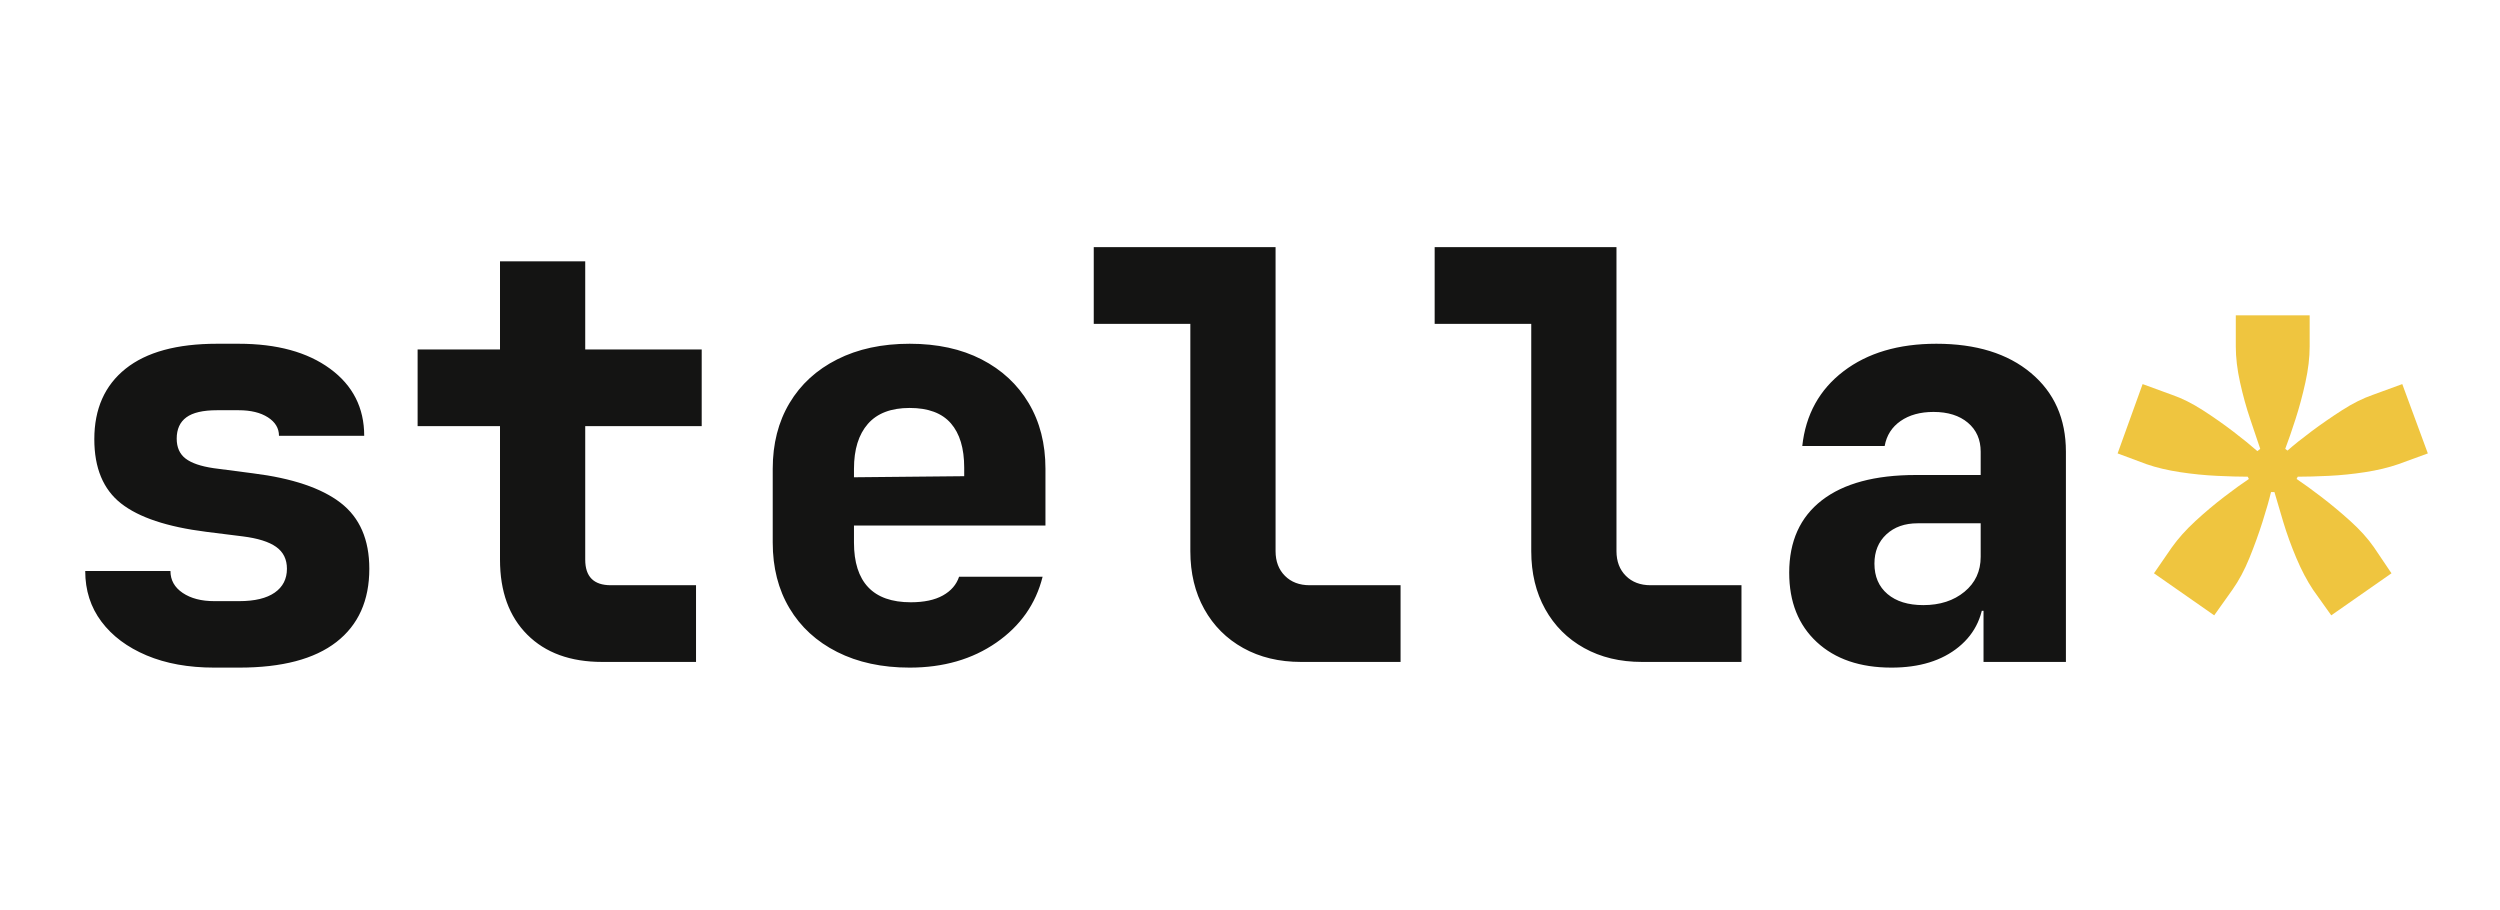
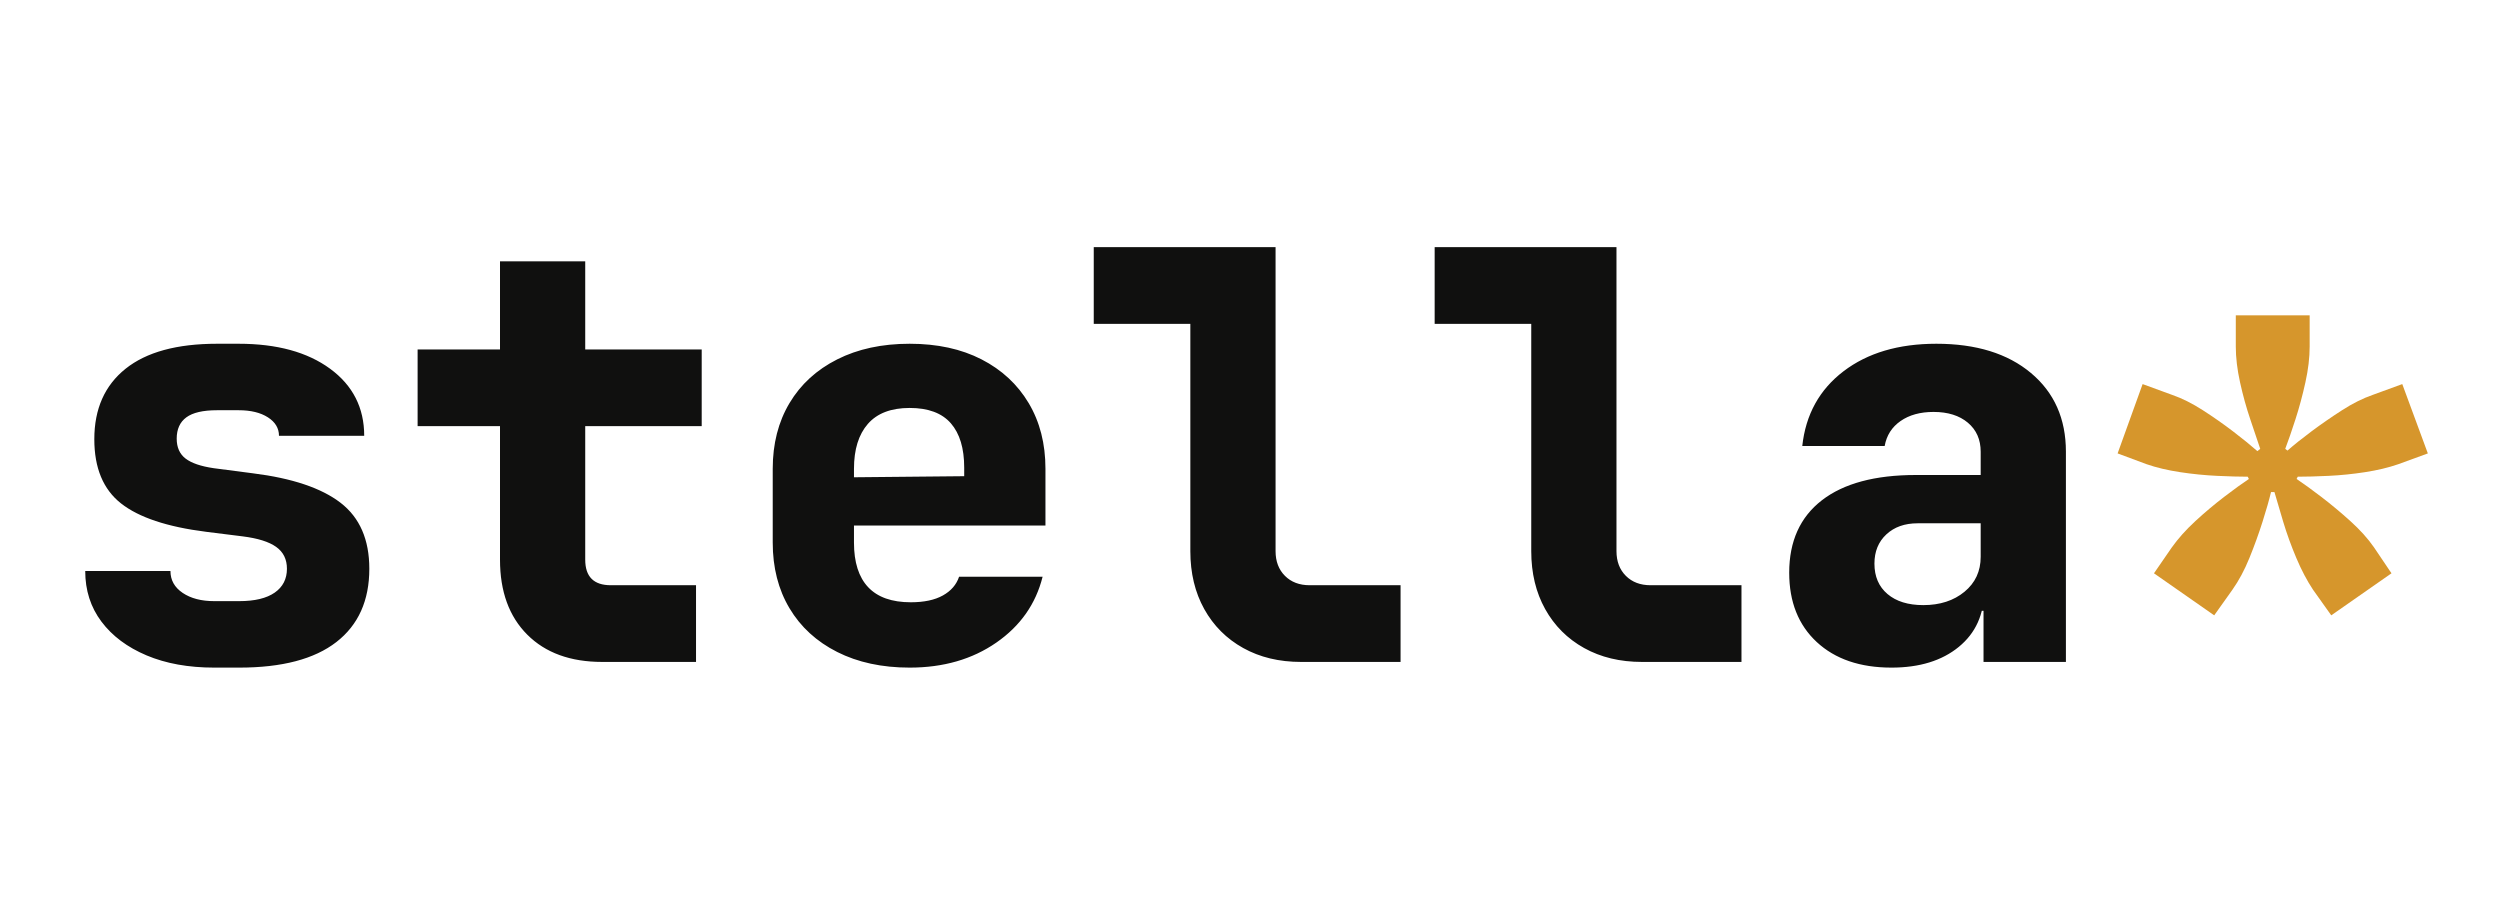
<svg xmlns="http://www.w3.org/2000/svg" width="264" height="96" viewBox="0 0 264 96" fill="none">
-   <path d="M22.62 70.5Q18.54 70.5 15.48 69.21Q12.42 67.92 10.71 65.64Q9.0 63.36 9.0 60.3H18.0Q18.0 61.74 19.29 62.61Q20.58 63.48 22.62 63.48H25.26Q27.72 63.48 29.01 62.58Q30.3 61.68 30.3 60.06Q30.3 58.56 29.16 57.75Q28.02 56.94 25.62 56.64L21.78 56.16Q15.6 55.38 12.78 53.16Q9.96 50.94 9.96 46.38Q9.96 41.58 13.26 38.94Q16.56 36.3 22.92 36.3H25.2Q31.26 36.3 34.86 38.94Q38.46 41.58 38.46 46.02H29.46Q29.46 44.82 28.29 44.07Q27.12 43.32 25.2 43.32H22.92Q20.7 43.32 19.68 44.07Q18.66 44.82 18.66 46.32Q18.66 47.7 19.59 48.42Q20.52 49.14 22.56 49.44L26.7 49.98Q32.94 50.76 35.97 53.1Q39.0 55.44 39.0 60.06Q39.0 65.1 35.52 67.8Q32.04 70.5 25.26 70.5Z M63.6 69.9Q58.56 69.9 55.68 67.02Q52.8 64.14 52.8 59.1V45H44.1V36.9H52.8V27.6H61.8V36.9H74.1V45H61.8V59.1Q61.8 61.8 64.5 61.8H73.5V69.9Z M96.06 70.5Q91.68 70.5 88.41 68.85Q85.14 67.2 83.37 64.23Q81.6 61.26 81.6 57.3V49.5Q81.6 45.54 83.37 42.57Q85.14 39.6 88.41 37.95Q91.68 36.3 96.06 36.3Q100.44 36.3 103.65 37.95Q106.86 39.6 108.63 42.57Q110.4 45.54 110.4 49.5V55.5H90.18V57.3Q90.18 60.42 91.68 62.01Q93.18 63.6 96.18 63.6Q98.28 63.6 99.57 62.88Q100.86 62.16 101.28 60.9H110.1Q109.02 65.22 105.21 67.86Q101.4 70.5 96.06 70.5ZM101.82 50.88V49.38Q101.82 46.32 100.41 44.7Q99.0 43.08 96.06 43.08Q93.12 43.08 91.65 44.76Q90.18 46.44 90.18 49.5V50.4L102.42 50.28Z M137.4 69.9Q133.92 69.9 131.28 68.43Q128.64 66.96 127.17 64.32Q125.7 61.68 125.7 58.2V34.2H115.5V26.1H134.7V58.2Q134.7 59.82 135.69 60.81Q136.68 61.8 138.3 61.8H147.9V69.9Z M173.4 69.9Q169.92 69.9 167.28 68.43Q164.64 66.96 163.17 64.32Q161.7 61.68 161.7 58.2V34.2H151.5V26.1H170.7V58.2Q170.7 59.82 171.69 60.81Q172.68 61.8 174.3 61.8H183.9V69.9Z M199.74 70.5Q194.76 70.5 191.85 67.8Q188.94 65.1 188.94 60.48Q188.94 55.5 192.39 52.83Q195.84 50.16 202.32 50.16H209.16V47.7Q209.16 45.78 207.81 44.64Q206.46 43.5 204.18 43.5Q202.08 43.5 200.7 44.46Q199.32 45.42 199.02 47.1H190.32Q190.86 42.12 194.67 39.21Q198.48 36.3 204.48 36.3Q210.78 36.3 214.47 39.39Q218.16 42.48 218.16 47.7V69.9H209.46V64.5H208.02L209.52 62.4Q209.52 66.12 206.85 68.31Q204.18 70.5 199.74 70.5ZM203.1 63.9Q205.74 63.9 207.45 62.49Q209.16 61.08 209.16 58.8V55.26H202.5Q200.46 55.26 199.2 56.43Q197.94 57.6 197.94 59.52Q197.94 61.56 199.32 62.73Q200.7 63.9 203.1 63.9Z" fill="#141413" />
-   <path d="M233.82 64.98 227.46 60.54 229.32 57.84Q230.34 56.4 231.84 55.02Q233.34 53.64 234.87 52.47Q236.4 51.3 237.48 50.58L237.36 50.34Q236.04 50.34 234.12 50.25Q232.2 50.16 230.22 49.86Q228.24 49.56 226.68 49.02L223.62 47.88L226.26 40.56L229.38 41.7Q230.94 42.24 232.62 43.32Q234.3 44.4 235.83 45.57Q237.36 46.74 238.38 47.64L238.68 47.4Q238.26 46.14 237.63 44.28Q237.0 42.42 236.55 40.38Q236.1 38.34 236.1 36.6V33.3H243.9V36.6Q243.9 38.34 243.45 40.38Q243.0 42.42 242.4 44.28Q241.8 46.14 241.32 47.4L241.56 47.58Q242.58 46.68 244.11 45.54Q245.64 44.4 247.32 43.32Q249.0 42.24 250.56 41.7L253.68 40.56L256.38 47.88L253.26 49.02Q251.7 49.56 249.75 49.86Q247.8 50.16 245.91 50.25Q244.02 50.34 242.64 50.34L242.52 50.58Q243.6 51.3 245.13 52.47Q246.66 53.64 248.19 55.02Q249.72 56.4 250.68 57.78L252.54 60.54L246.18 64.98L244.26 62.28Q243.3 60.84 242.49 58.92Q241.68 57 241.11 55.11Q240.54 53.22 240.18 51.96H239.82Q239.52 53.22 238.92 55.11Q238.32 57 237.54 58.92Q236.76 60.84 235.74 62.28Z" fill="#EFC53F" />
+   <path d="M22.62 70.5Q18.54 70.5 15.48 69.21Q12.42 67.92 10.71 65.64Q9.0 63.36 9.0 60.3H18.0Q18.0 61.74 19.29 62.61Q20.58 63.48 22.62 63.48H25.26Q27.72 63.48 29.01 62.58Q30.3 61.68 30.3 60.06Q30.3 58.56 29.16 57.75Q28.02 56.94 25.62 56.64L21.78 56.16Q15.6 55.38 12.78 53.16Q9.96 50.94 9.96 46.38Q9.96 41.58 13.26 38.94Q16.56 36.3 22.92 36.3H25.2Q31.26 36.3 34.86 38.94Q38.46 41.58 38.46 46.02H29.46Q29.46 44.82 28.29 44.07Q27.12 43.32 25.2 43.32H22.92Q20.7 43.32 19.68 44.07Q18.66 44.82 18.66 46.32Q18.66 47.7 19.59 48.42Q20.52 49.14 22.56 49.44L26.7 49.98Q32.94 50.76 35.97 53.1Q39.0 55.44 39.0 60.06Q39.0 65.1 35.52 67.8Q32.04 70.5 25.26 70.5Z M63.6 69.9Q58.56 69.9 55.68 67.02Q52.8 64.14 52.8 59.1V45H44.1V36.9H52.8V27.6H61.8V36.9H74.1V45H61.8V59.1Q61.8 61.8 64.5 61.8H73.5V69.9Z M96.06 70.5Q91.68 70.5 88.41 68.85Q85.14 67.2 83.37 64.23Q81.6 61.26 81.6 57.3V49.5Q81.6 45.54 83.37 42.57Q85.14 39.6 88.41 37.95Q91.68 36.3 96.06 36.3Q100.44 36.3 103.65 37.95Q106.86 39.6 108.63 42.57Q110.4 45.54 110.4 49.5V55.5H90.18V57.3Q90.18 60.42 91.68 62.01Q93.18 63.6 96.18 63.6Q98.28 63.6 99.57 62.88Q100.86 62.16 101.28 60.9H110.1Q109.02 65.22 105.21 67.86Q101.4 70.5 96.06 70.5ZM101.82 50.88V49.38Q101.82 46.32 100.41 44.7Q99.0 43.08 96.06 43.08Q93.12 43.08 91.65 44.76Q90.18 46.44 90.18 49.5V50.4L102.42 50.28Z M137.4 69.9Q133.92 69.9 131.28 68.43Q128.64 66.96 127.17 64.32Q125.7 61.68 125.7 58.2V34.2H115.5V26.1H134.7V58.2Q134.7 59.82 135.69 60.81Q136.68 61.8 138.3 61.8H147.9V69.9Z M173.4 69.9Q169.92 69.9 167.28 68.43Q164.64 66.96 163.17 64.32Q161.7 61.68 161.7 58.2V34.2H151.5V26.1H170.7V58.2Q170.7 59.82 171.69 60.81Q172.68 61.8 174.3 61.8H183.9V69.9Z M199.74 70.5Q194.76 70.5 191.85 67.8Q188.94 65.1 188.94 60.48Q188.94 55.5 192.39 52.83Q195.84 50.16 202.32 50.16H209.16V47.7Q209.16 45.78 207.81 44.64Q206.46 43.5 204.18 43.5Q202.08 43.5 200.7 44.46Q199.32 45.42 199.02 47.1H190.32Q190.86 42.12 194.67 39.21Q198.48 36.3 204.48 36.3Q210.78 36.3 214.47 39.39Q218.16 42.48 218.16 47.7V69.9H209.46V64.5H208.02L209.52 62.4Q209.52 66.12 206.85 68.31Q204.18 70.5 199.74 70.5ZM203.1 63.9Q205.74 63.9 207.45 62.49Q209.16 61.08 209.16 58.8V55.26H202.5Q200.46 55.26 199.2 56.43Q197.94 57.6 197.94 59.52Q197.94 61.56 199.32 62.73Q200.7 63.9 203.1 63.9Z" fill="#10100F" />
+   <path d="M233.82 64.98 227.46 60.54 229.32 57.84Q230.34 56.4 231.84 55.02Q233.34 53.64 234.87 52.47Q236.4 51.3 237.48 50.58L237.36 50.34Q236.04 50.34 234.12 50.25Q232.2 50.16 230.22 49.86Q228.24 49.56 226.68 49.02L223.62 47.88L226.26 40.56L229.38 41.7Q230.94 42.24 232.62 43.32Q234.3 44.4 235.83 45.57Q237.36 46.74 238.38 47.64L238.68 47.4Q238.26 46.14 237.63 44.28Q237.0 42.42 236.55 40.38Q236.1 38.34 236.1 36.6V33.3H243.9V36.6Q243.9 38.34 243.45 40.38Q243.0 42.42 242.4 44.28Q241.8 46.14 241.32 47.4L241.56 47.58Q242.58 46.68 244.11 45.54Q245.64 44.4 247.32 43.32Q249.0 42.24 250.56 41.7L253.68 40.56L256.38 47.88L253.26 49.02Q251.7 49.56 249.75 49.86Q247.8 50.16 245.91 50.25Q244.02 50.34 242.64 50.34L242.52 50.58Q243.6 51.3 245.13 52.47Q246.66 53.64 248.19 55.02Q249.72 56.4 250.68 57.78L252.54 60.54L246.18 64.98L244.26 62.28Q243.3 60.84 242.49 58.92Q241.68 57 241.11 55.11Q240.54 53.22 240.18 51.96H239.82Q239.52 53.22 238.92 55.11Q238.32 57 237.54 58.92Q236.76 60.84 235.74 62.28Z" fill="#D6962C" />
</svg>
